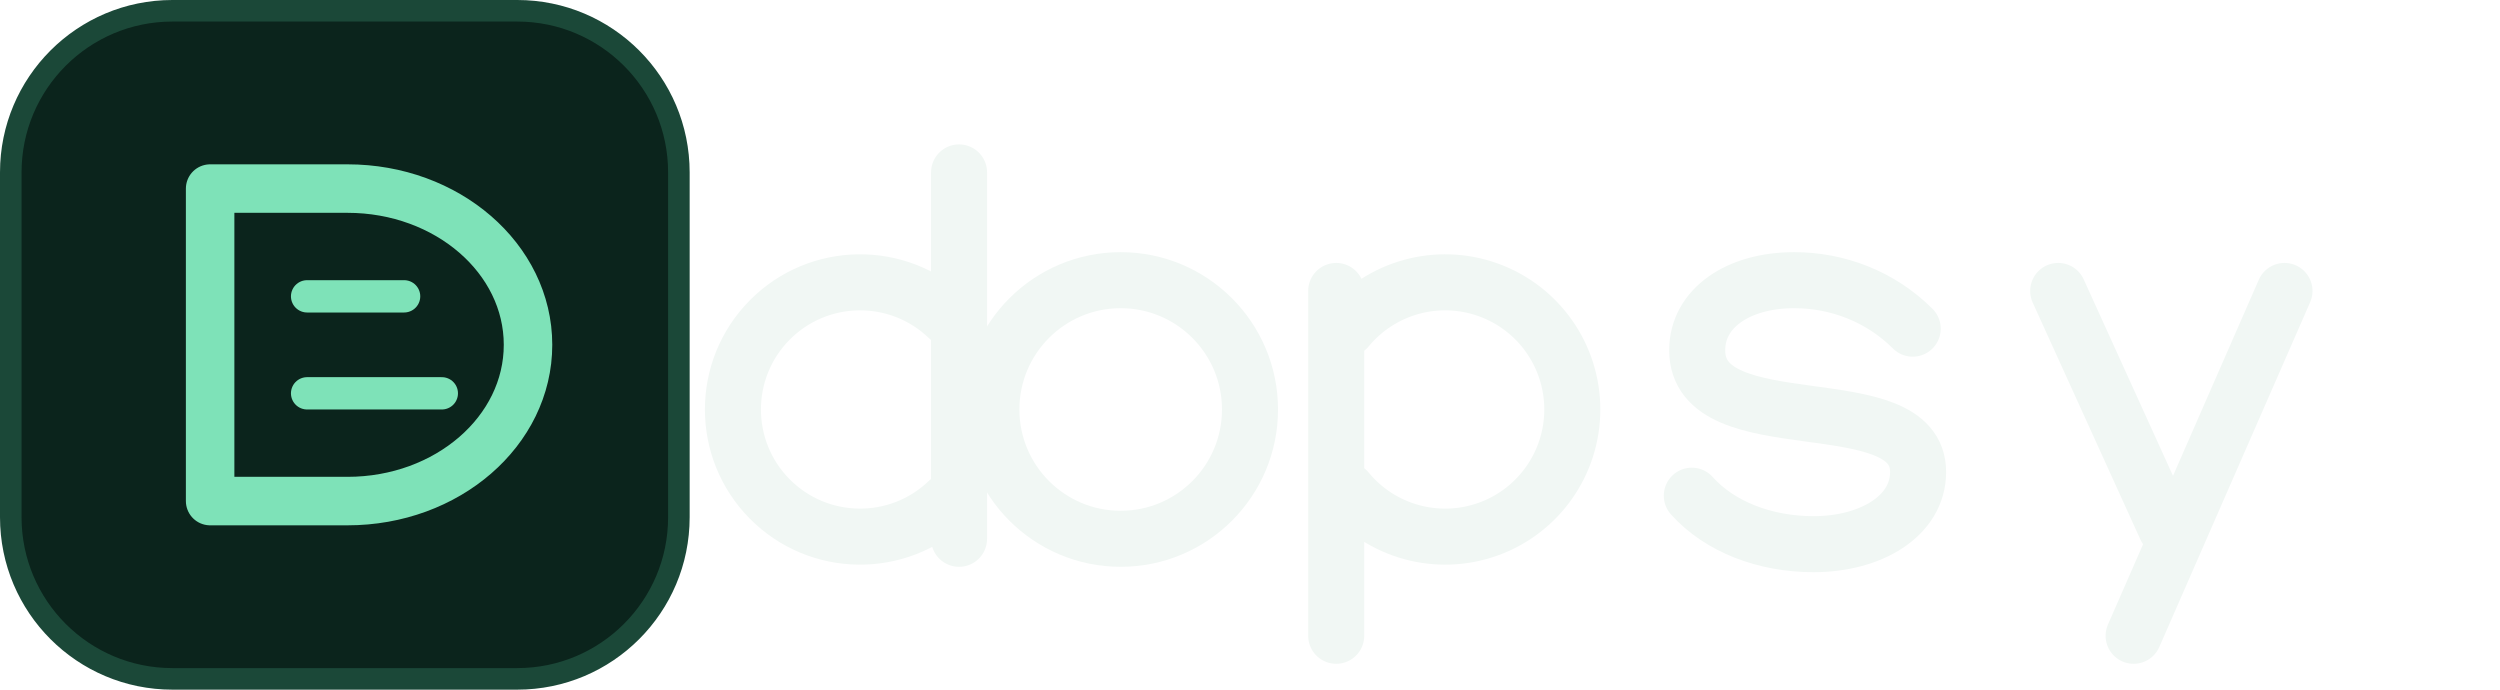
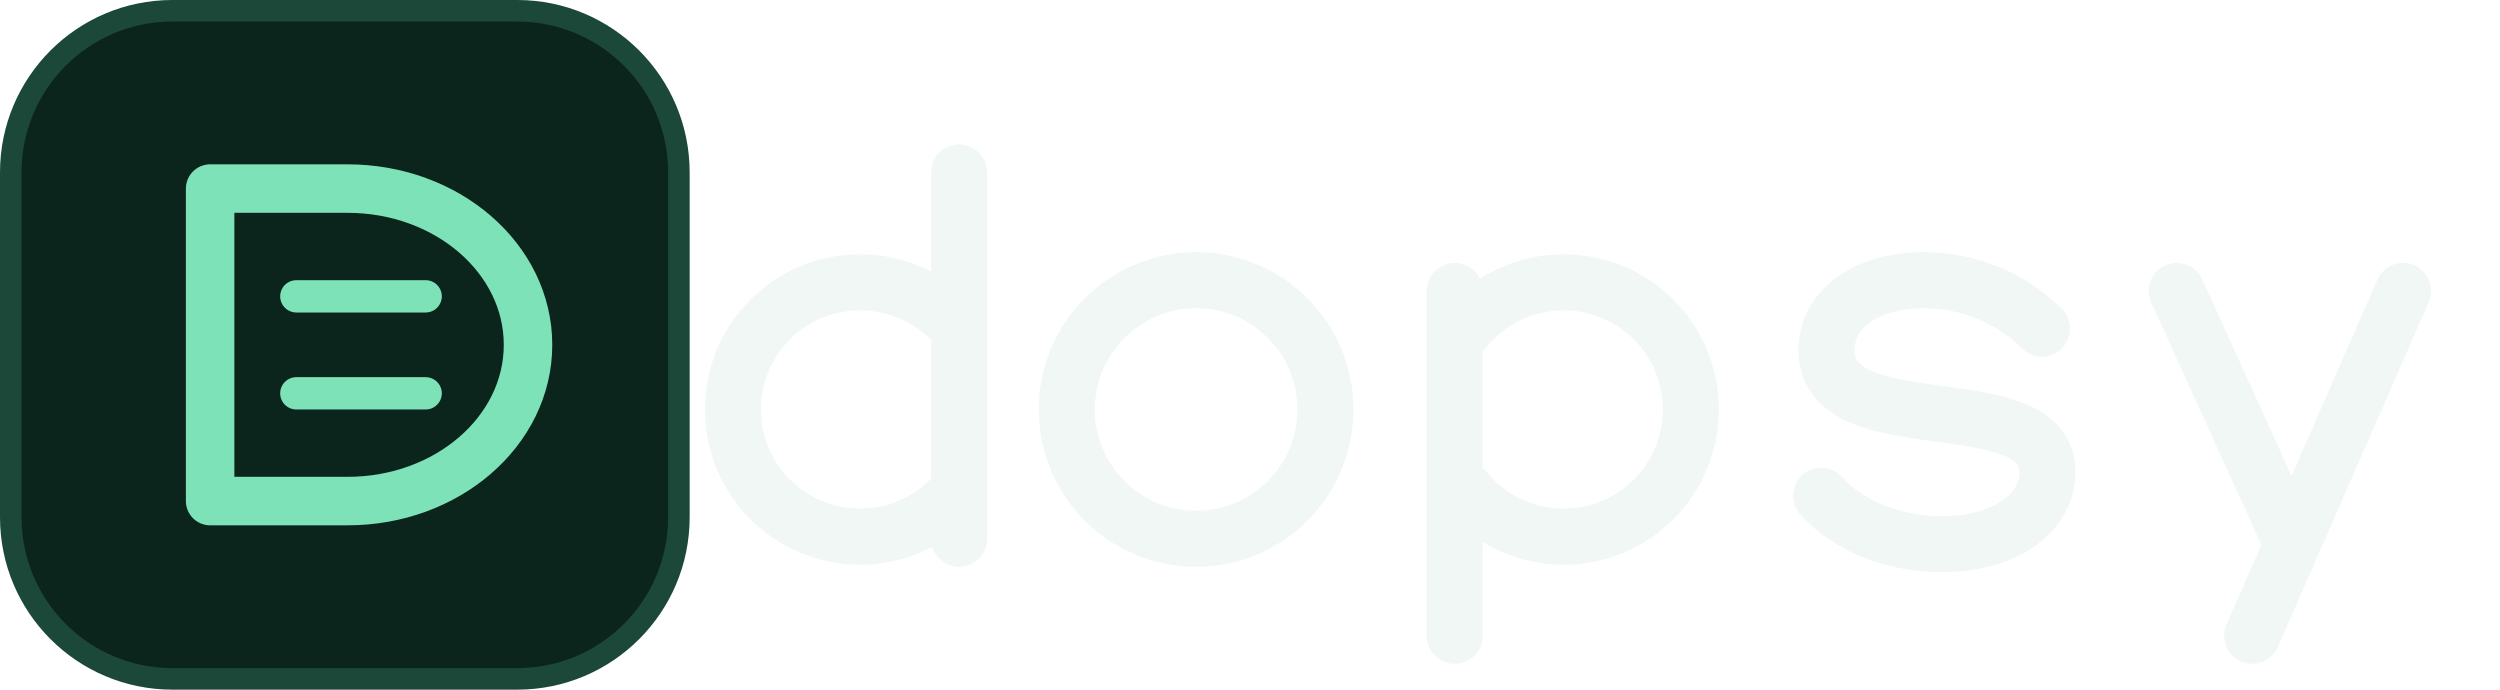
<svg xmlns="http://www.w3.org/2000/svg" viewBox="0 0 232 64" role="img" aria-labelledby="title desc">
  <rect x="1" y="1" width="62" height="62" rx="15" fill="#0B241C" stroke="#1B4838" stroke-width="2" />
  <path d="M19.5 17.5v29h12.75C41.5 46.5 49 40.01 49 32S41.5 17.5 32.25 17.5H19.5Z" fill="none" stroke="#7EE2B8" stroke-width="4.5" stroke-linecap="round" stroke-linejoin="round" />
-   <path d="M28.5 27.5h9M28.5 36.5h12.5" fill="none" stroke="#7EE2B8" stroke-width="3" stroke-linecap="round" />
+   <path d="M27.5 27.5h12M27.5 36.5h12" fill="none" stroke="#7EE2B8" stroke-width="3" stroke-linecap="round" />
  <g fill="none" stroke="#F1F7F4" stroke-width="5.2" stroke-linecap="round" stroke-linejoin="round">
    <path d="M88 29.5A11.8 11.8 0 1 0 88 46.5M89 16v34" />
-     <circle cx="104" cy="38" r="12" />
-     <path d="M124 59V27M125 30.5A11.8 11.8 0 1 1 125 45.5" />
-     <path d="M177.5 30.5c-3-3-7-4.5-11-4.5-5.2 0-9 2.6-9 6.5 0 8.8 20.5 3.1 20.5 11.3 0 4.1-4.4 6.7-9.7 6.7-4.5 0-8.7-1.6-11.3-4.5" />
-     <path d="m191 27 10 22M212 27l-14 32" />
+     <circle cx="111" cy="38" r="12" />
+     <path d="M135 59V27M136 30.5A11.8 11.8 0 1 1 136 45.5" />
+     <path d="M189.5 30.5c-3-3-7-4.5-11-4.5-5.2 0-9 2.6-9 6.5 0 8.8 20.5 3.1 20.5 11.3 0 4.1-4.4 6.7-9.7 6.7-4.5 0-8.7-1.6-11.3-4.5" />
+     <path d="m202 27 10 22M223 27l-14 32" />
  </g>
</svg>
